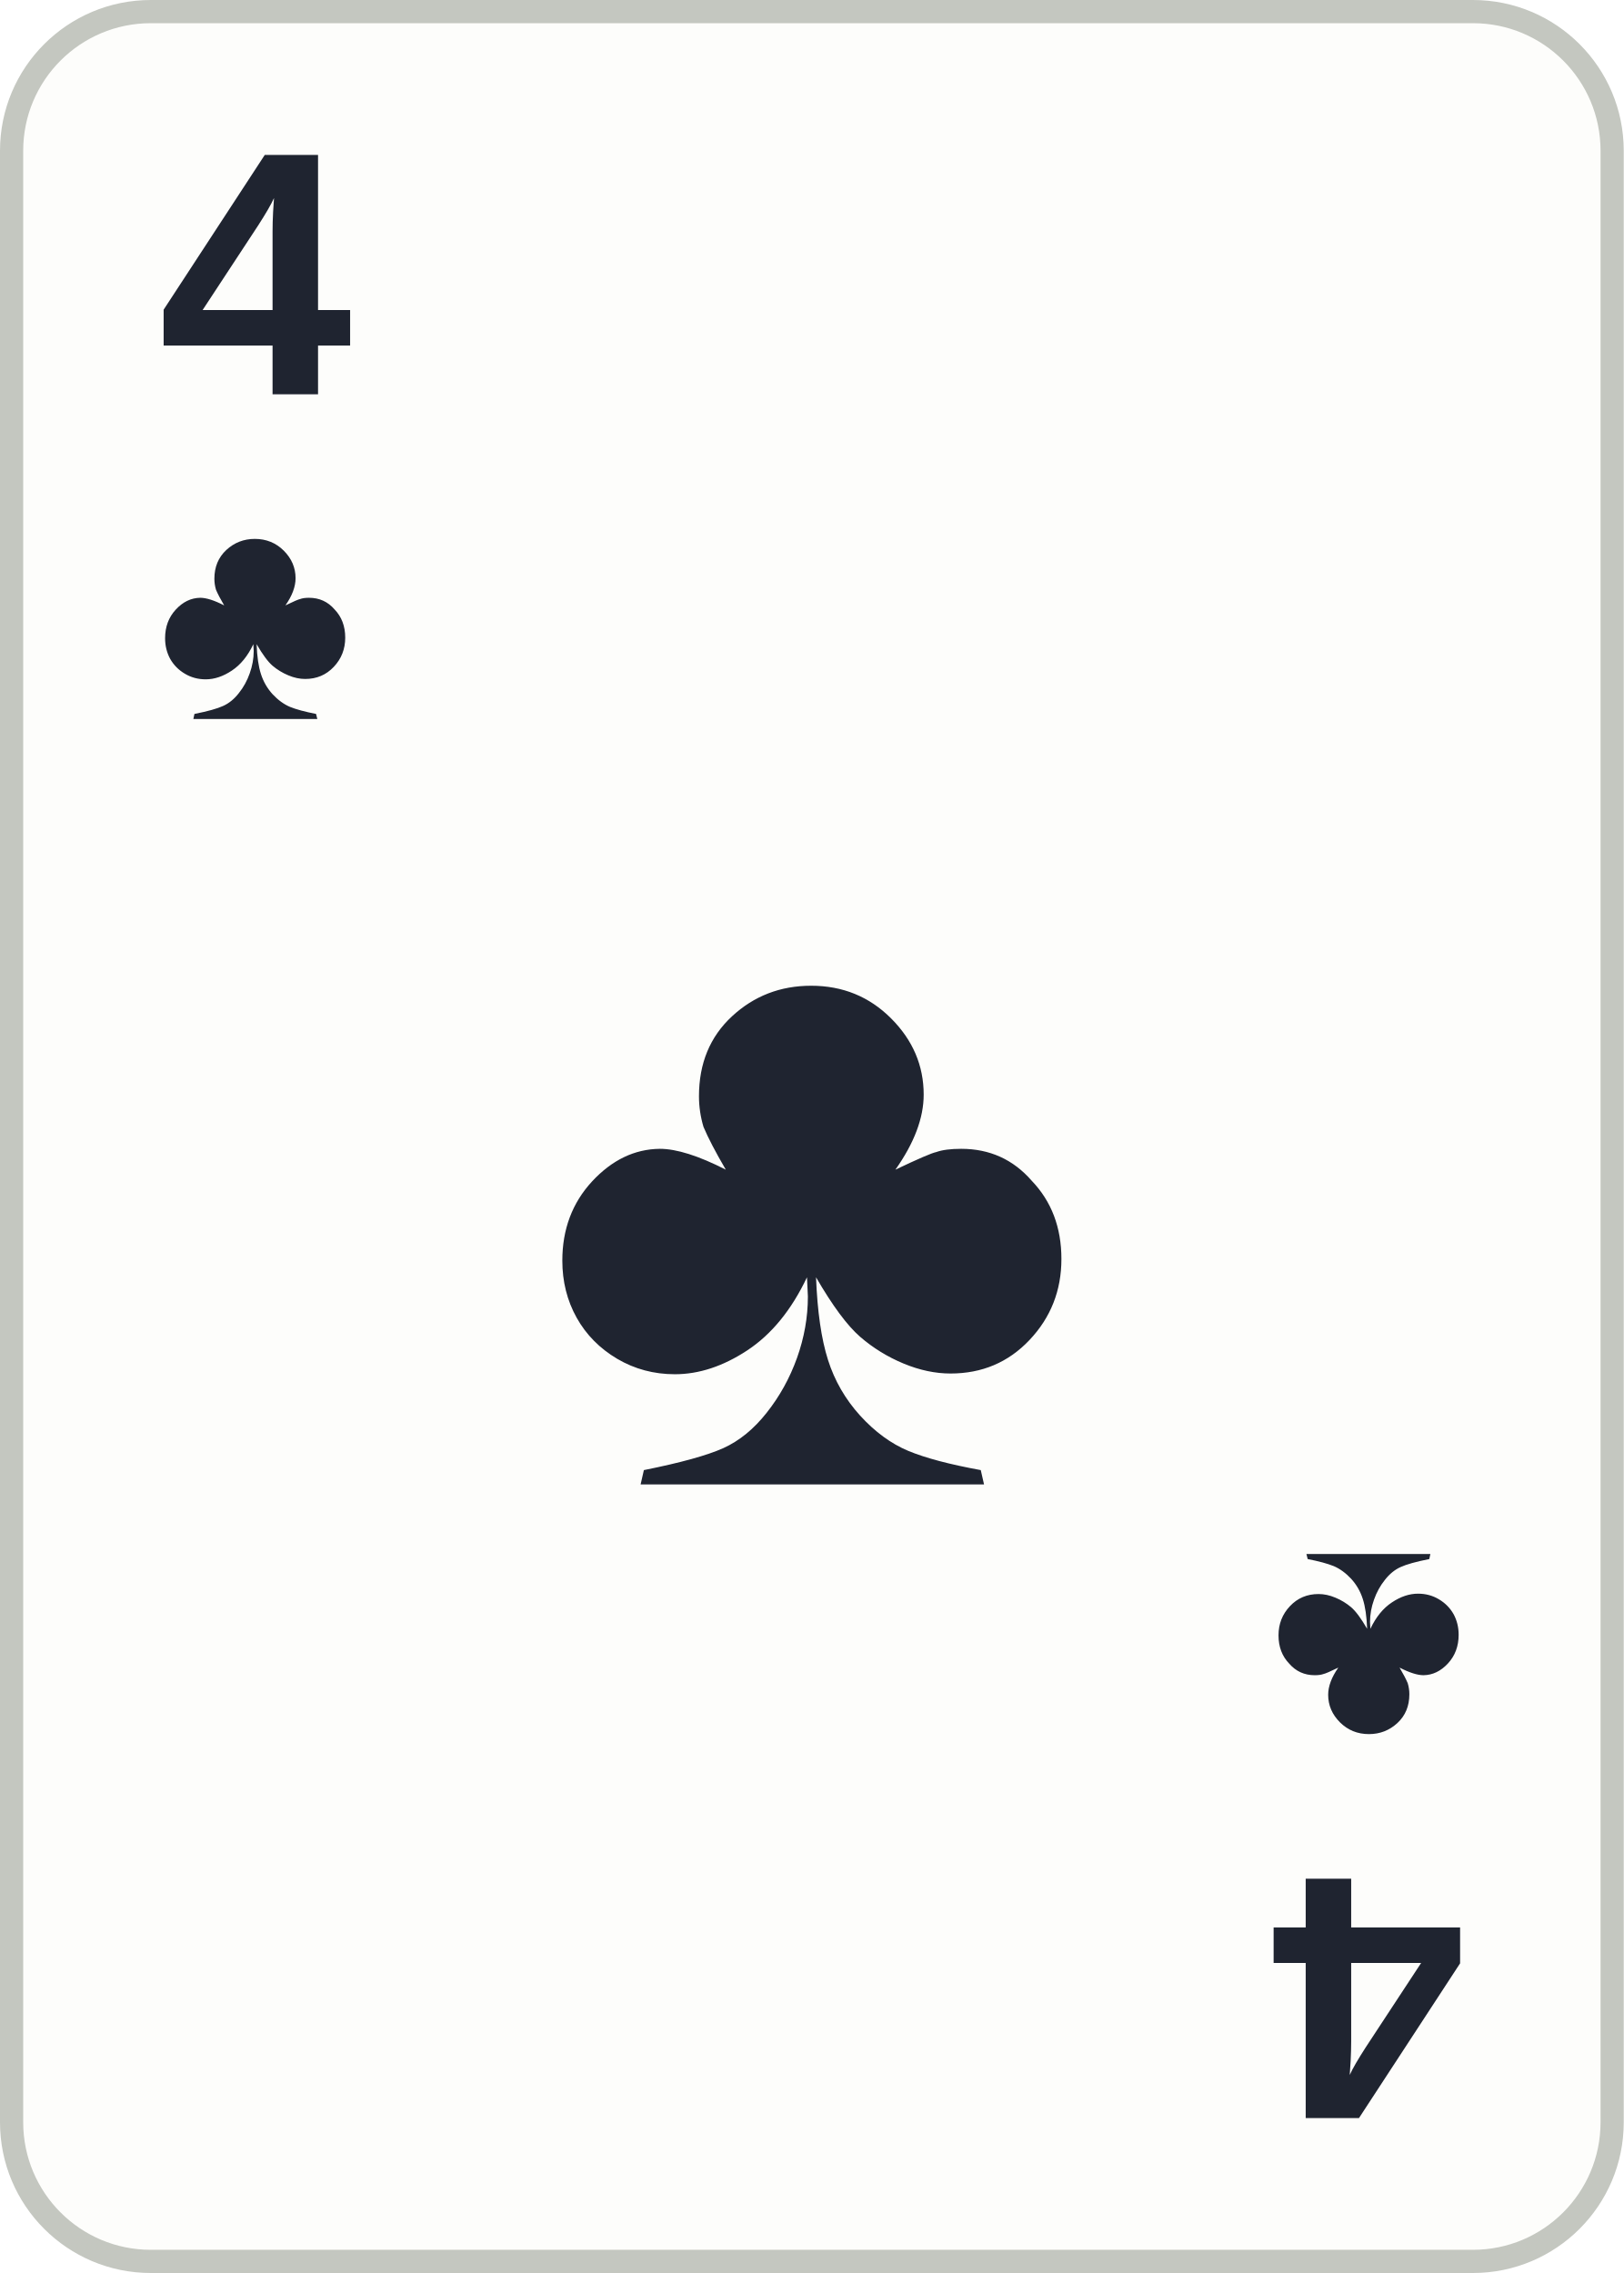
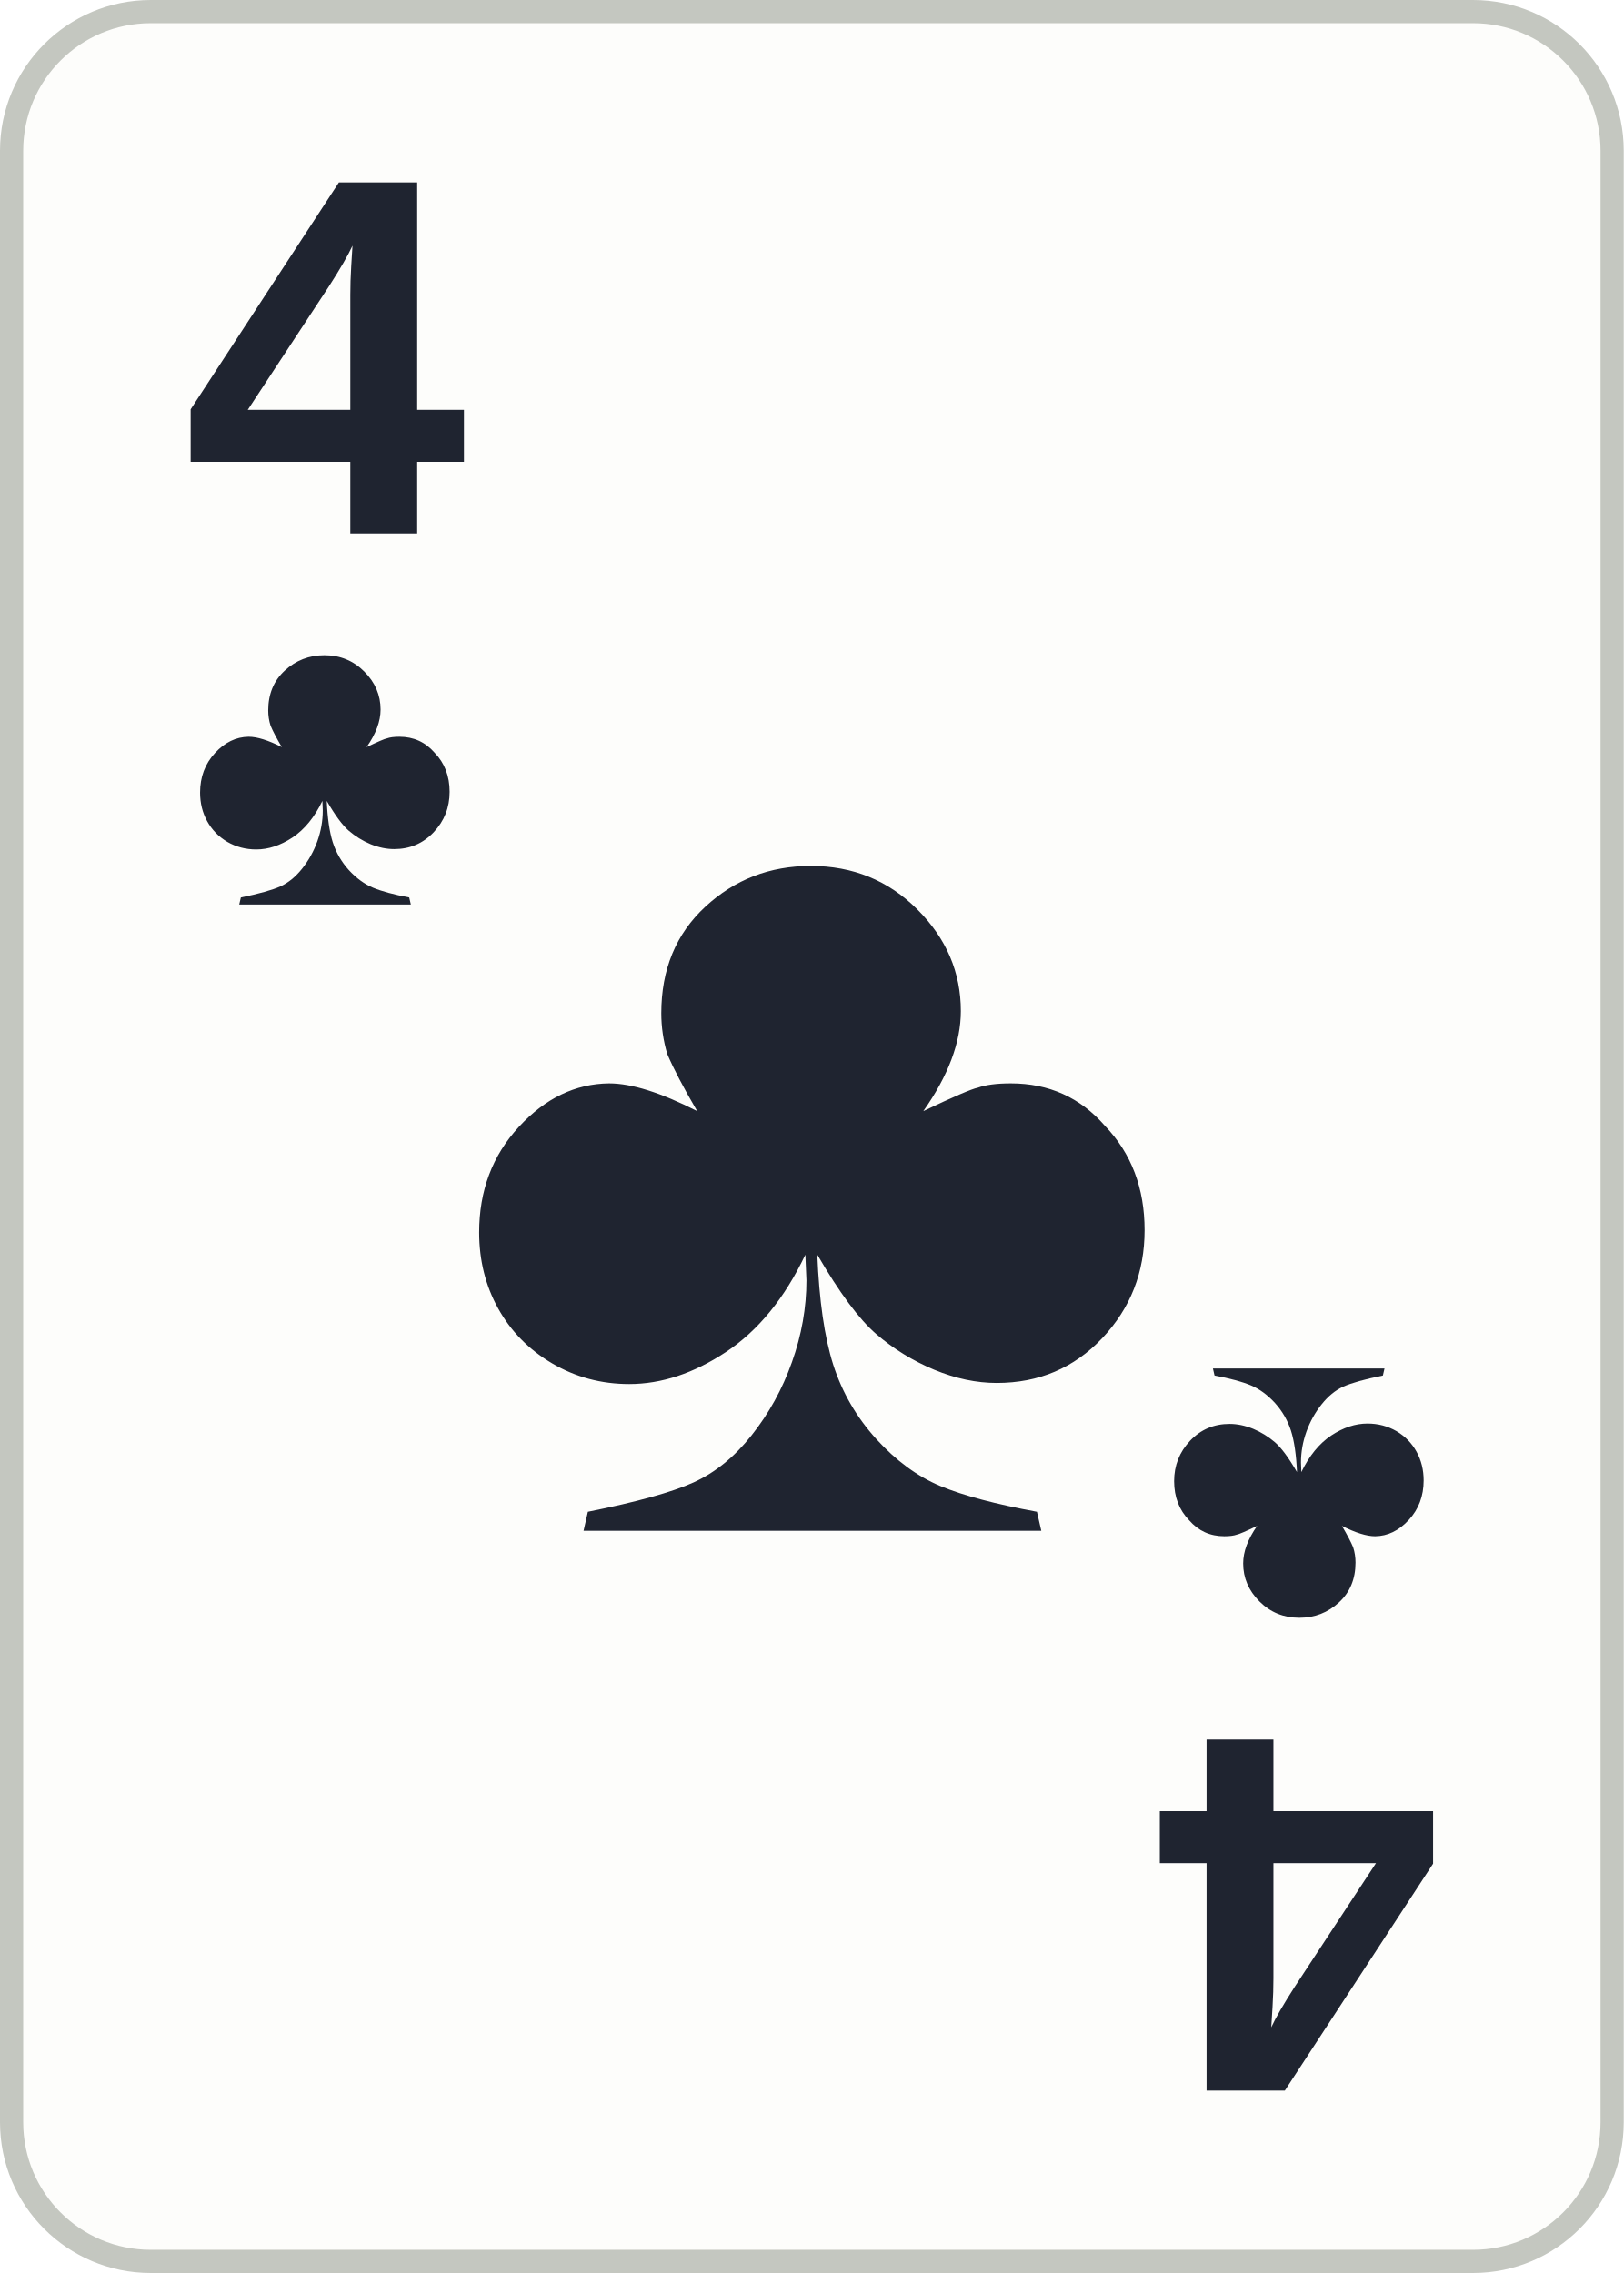
<svg xmlns="http://www.w3.org/2000/svg" viewBox="0 0 140 196">
  <rect x="1" y="1" width="138" height="194" rx="12" fill="#fdfdfb" stroke="#c4c7c0" stroke-width="2" />
  <g font-family="Arial,Helvetica,sans-serif" font-weight="700">
-     <text x="22" y="34" font-size="30" text-anchor="middle" fill="#1f2430">4</text>
-     <text x="22" y="62" font-size="26" text-anchor="middle" fill="#1f2430">♣</text>
+     <text x="28" y="46" font-size="44" text-anchor="middle" fill="#1f2430">4</text>
+     <text x="28" y="78" font-size="36" text-anchor="middle" fill="#1f2430">♣</text>
    <g transform="rotate(180 70 98)">
-       <text x="22" y="34" font-size="30" text-anchor="middle" fill="#1f2430">4</text>
-       <text x="22" y="62" font-size="26" text-anchor="middle" fill="#1f2430">♣</text>
+       <text x="28" y="46" font-size="44" text-anchor="middle" fill="#1f2430">4</text>
+       <text x="28" y="78" font-size="36" text-anchor="middle" fill="#1f2430">♣</text>
    </g>
-     <text x="70" y="128" font-size="72" text-anchor="middle" fill="#1f2430">♣</text>
+     <text x="70" y="132" font-size="96" text-anchor="middle" fill="#1f2430">♣</text>
  </g>
</svg>
